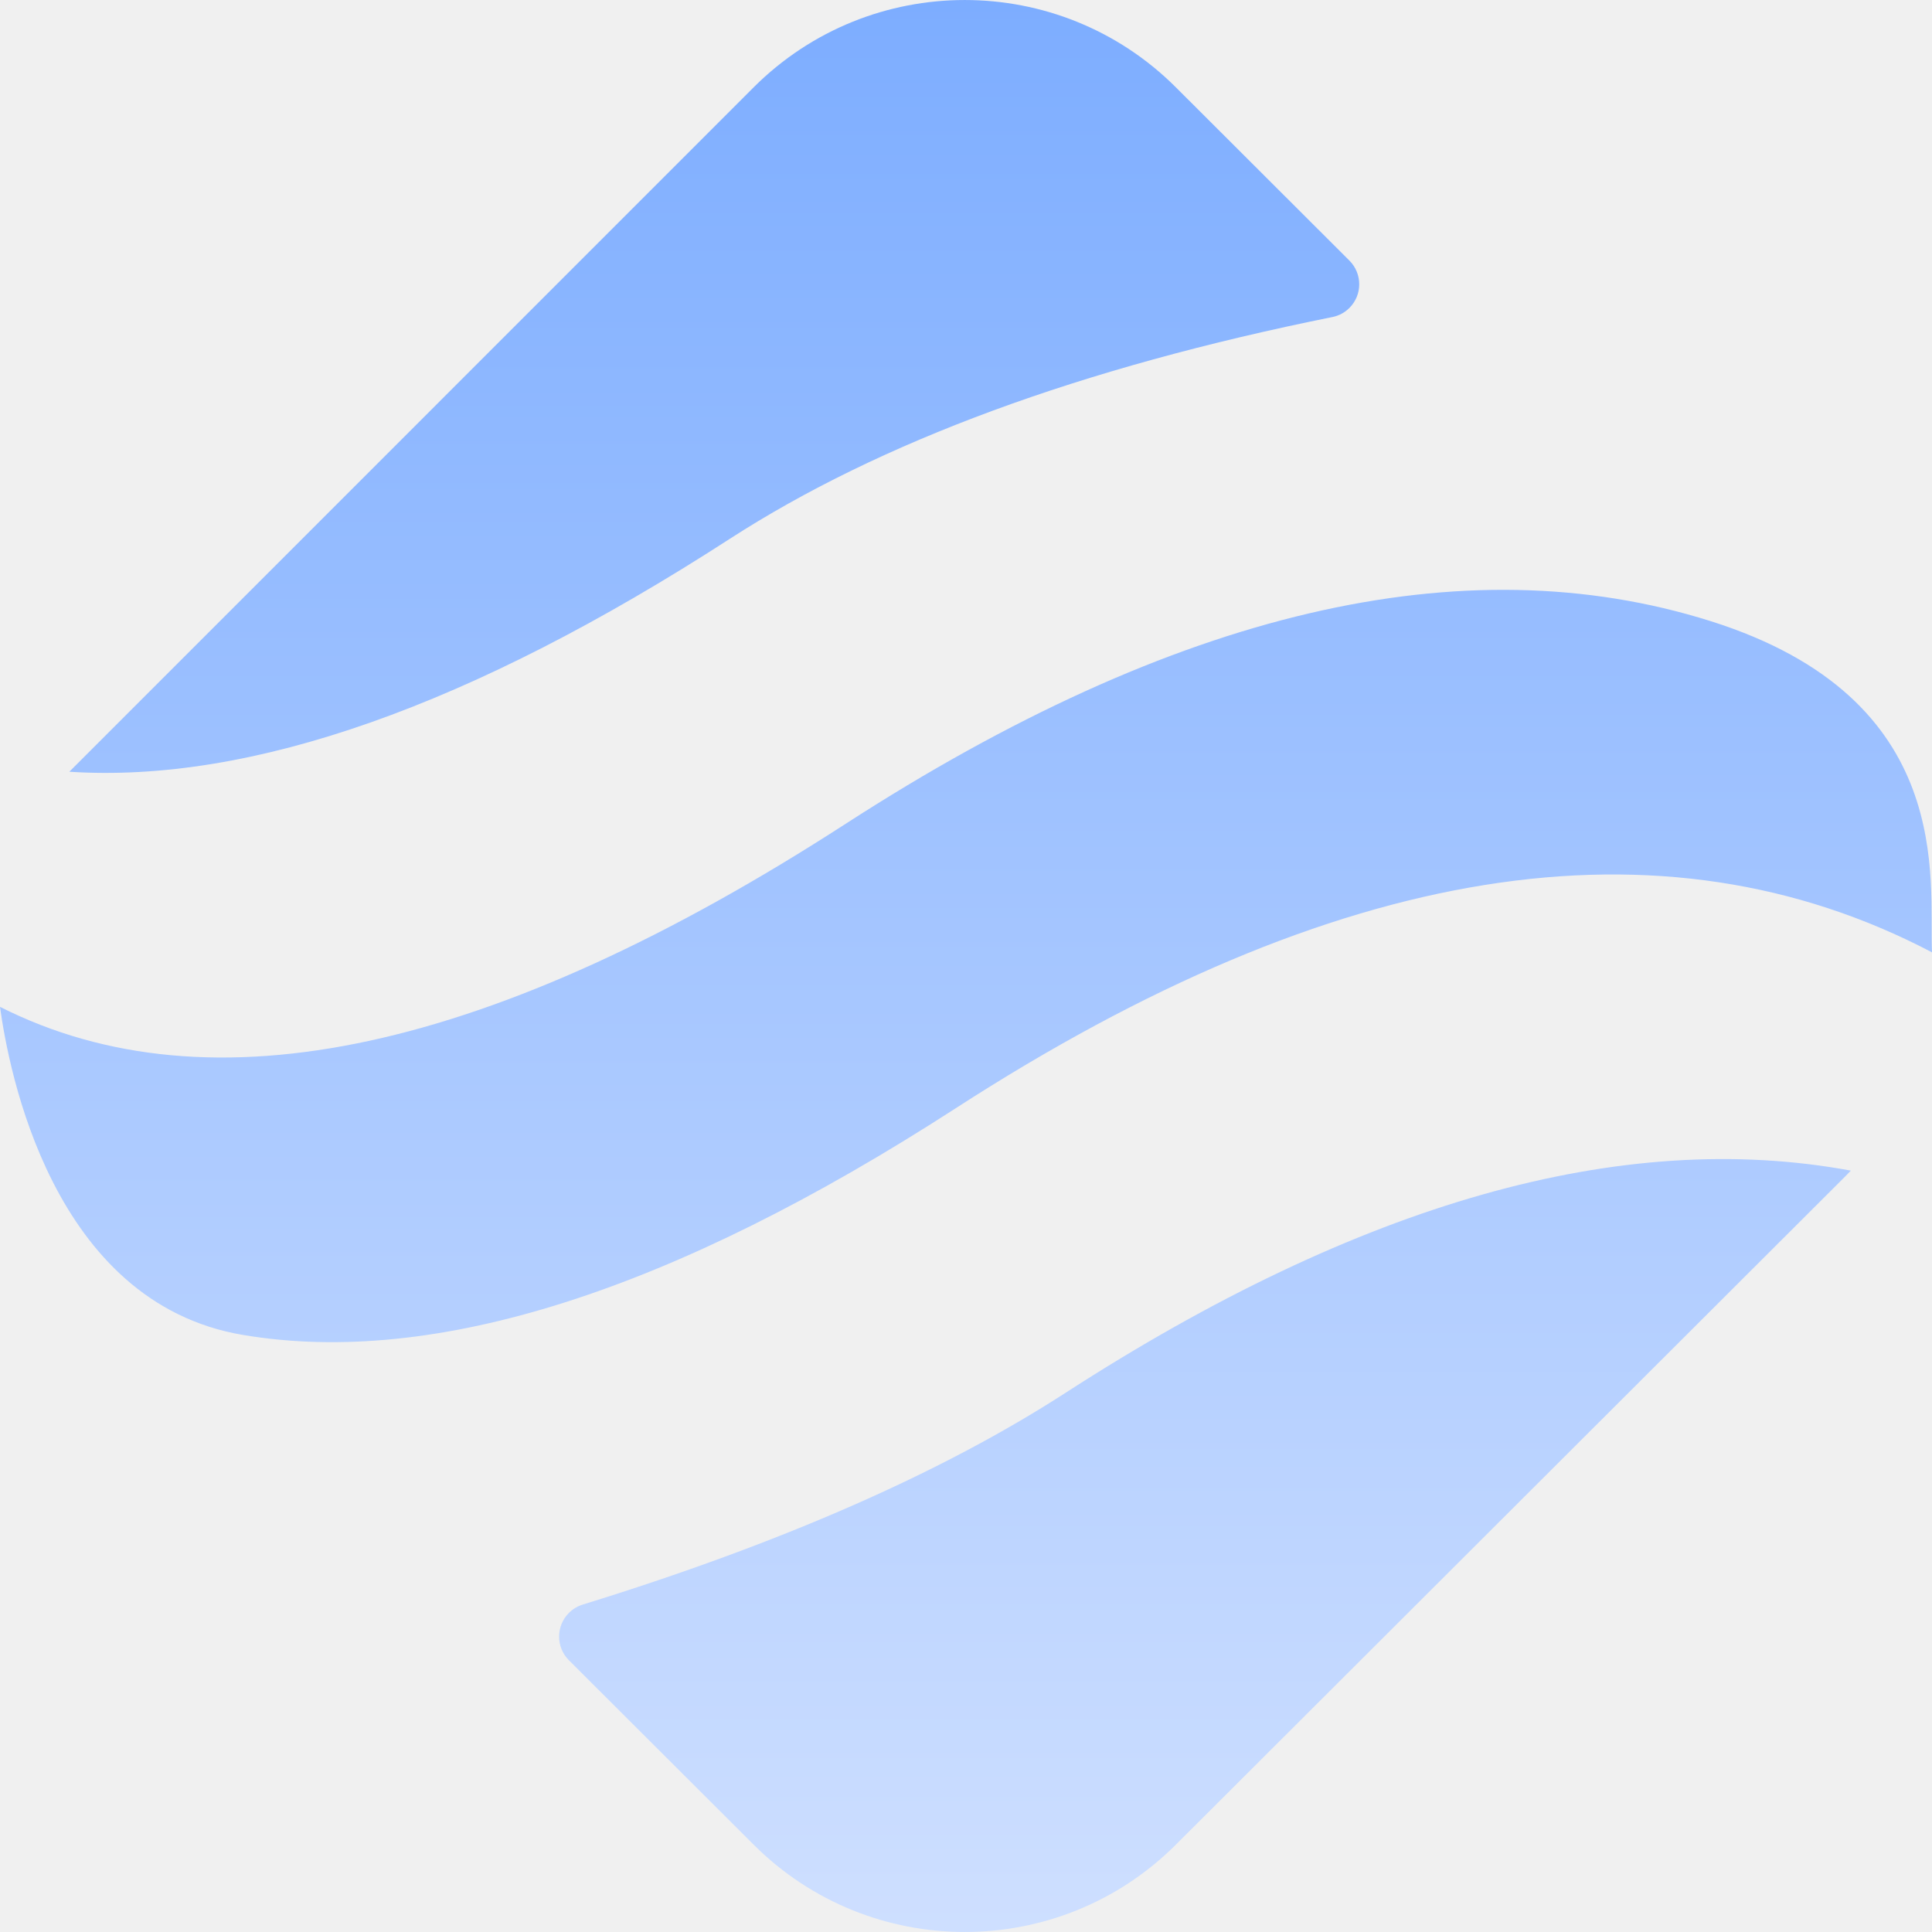
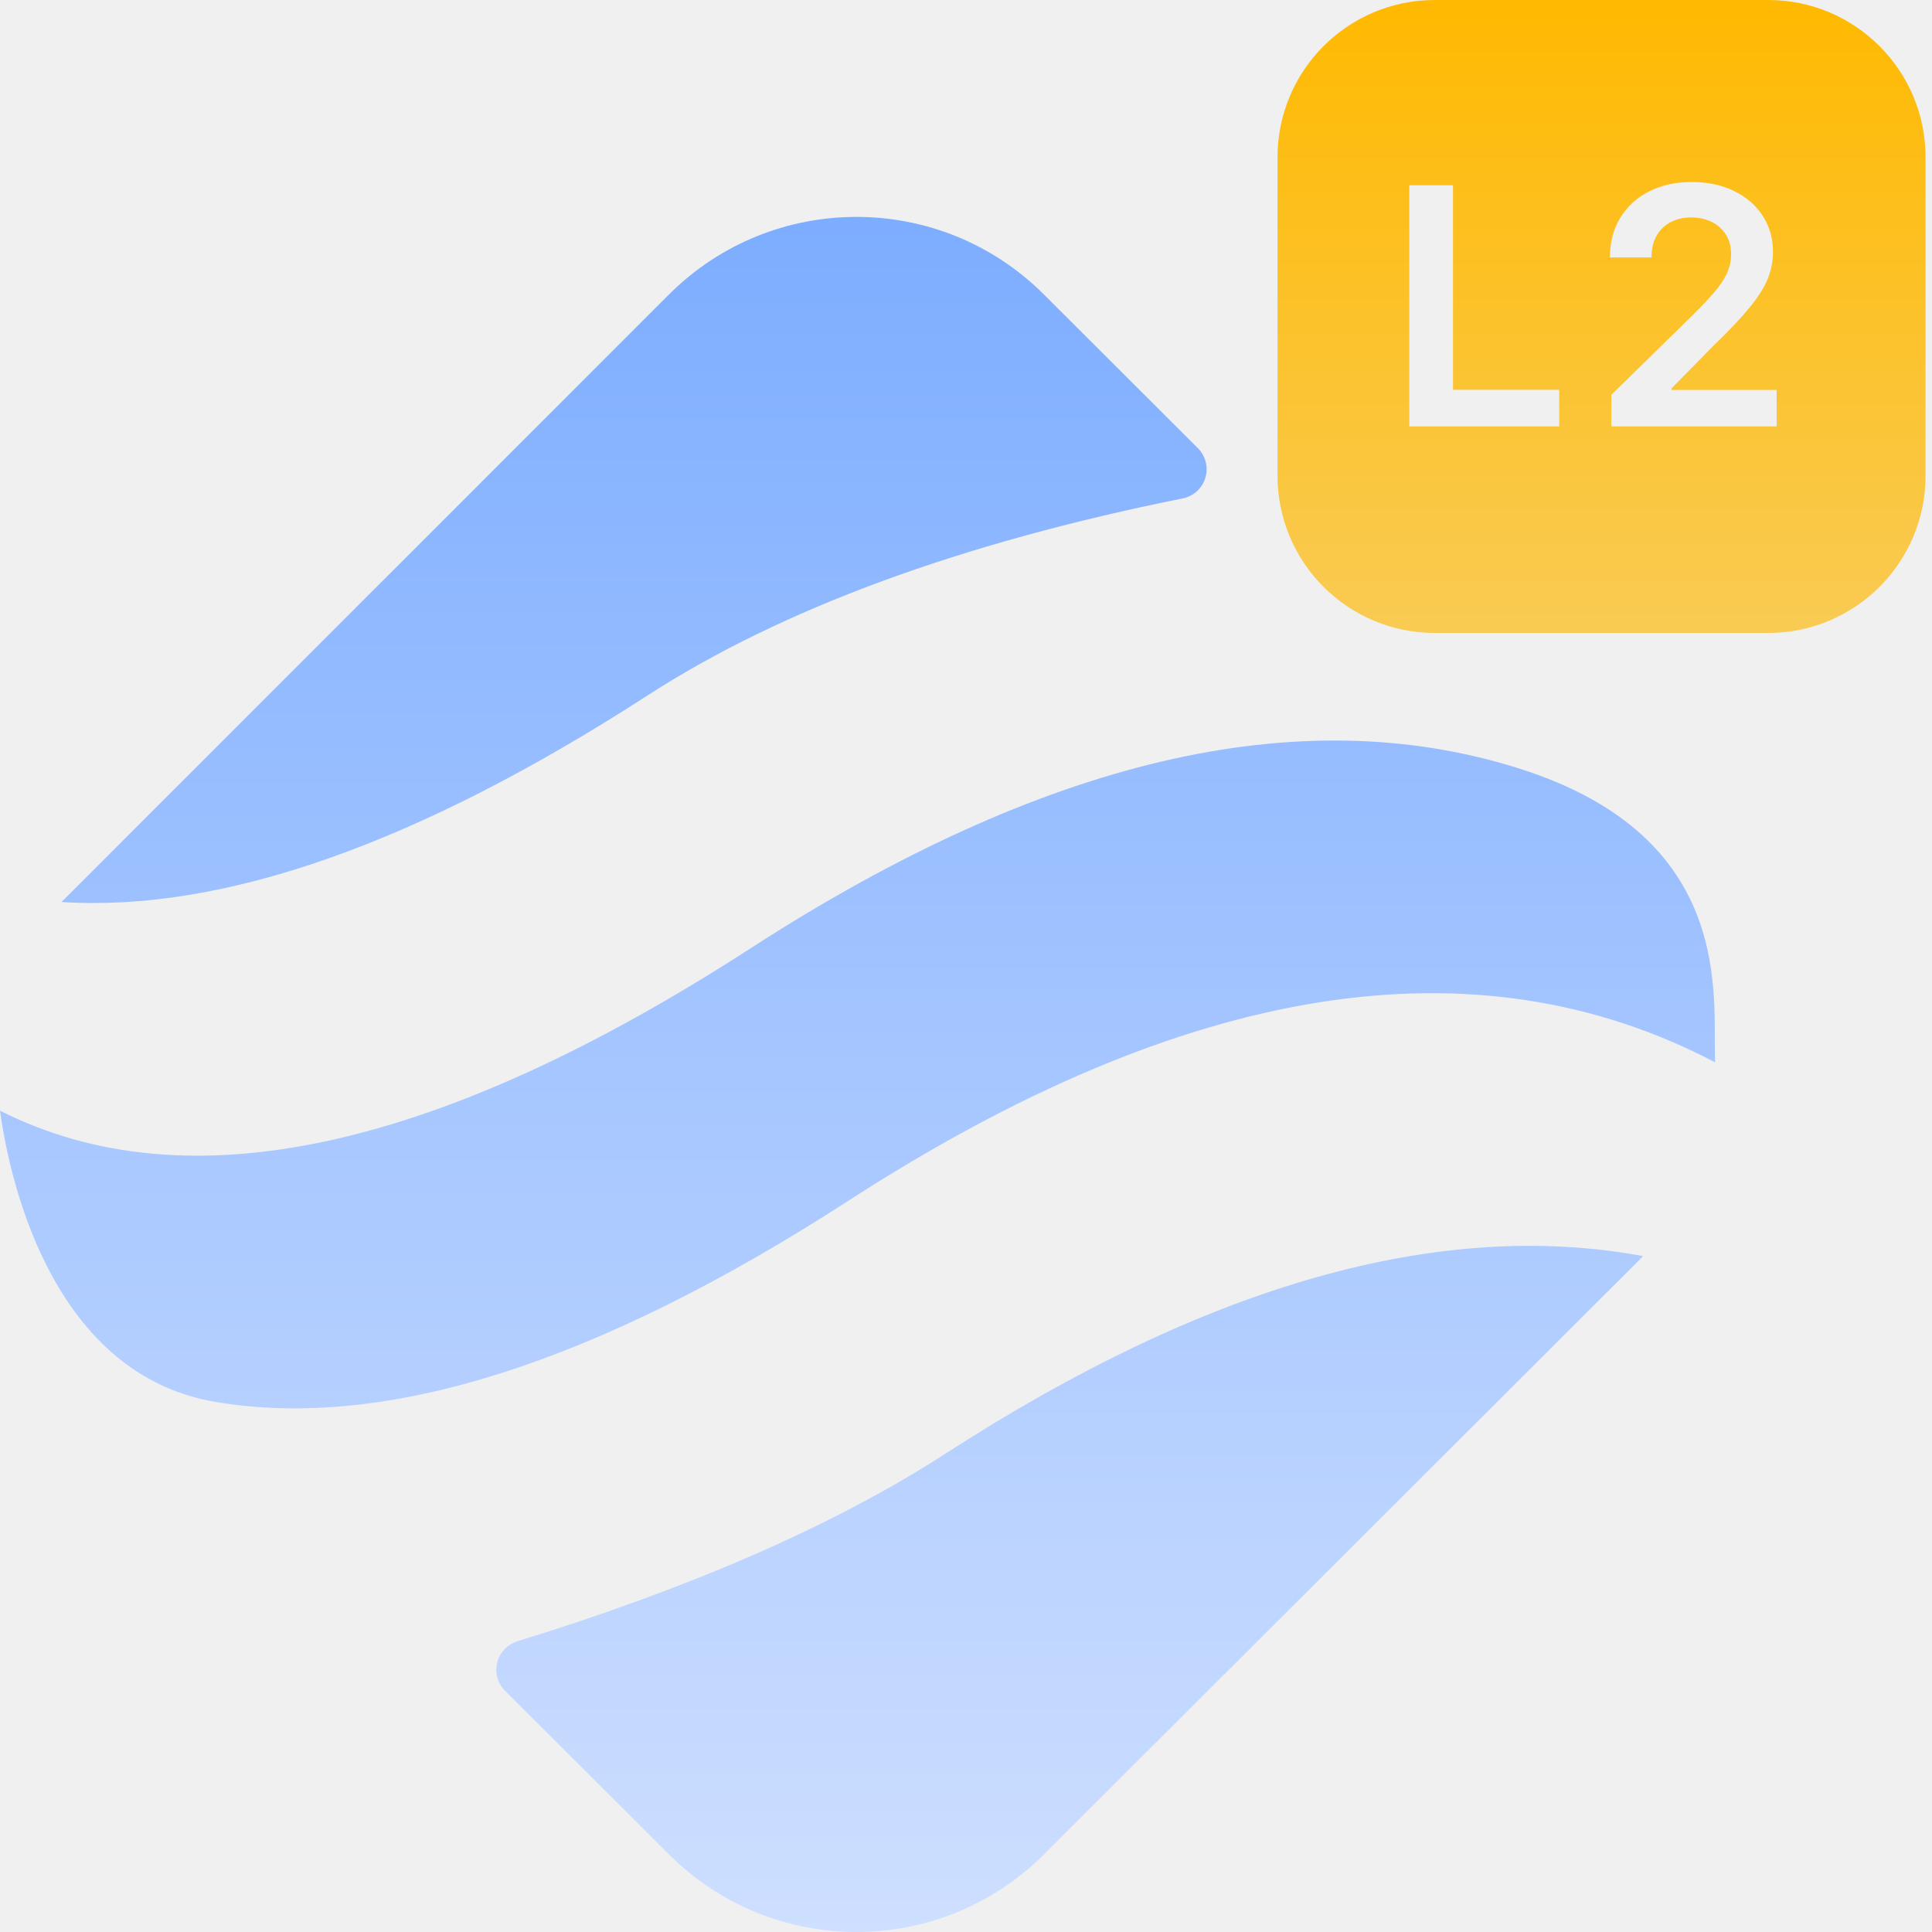
<svg xmlns="http://www.w3.org/2000/svg" width="42" height="42" viewBox="0 0 42 42" fill="none">
  <g clip-path="url(#clip0_365_1032)">
-     <path d="M40.235 25.448L40.182 25.504C40.157 25.53 40.132 25.555 40.107 25.581L25.561 40.103C23.027 42.632 18.919 42.632 16.385 40.103L12.368 36.093C12.084 35.809 12.083 35.349 12.367 35.064C12.45 34.981 12.552 34.919 12.665 34.883C16.97 33.554 20.469 32.02 23.16 30.281C29.569 26.139 35.261 24.528 40.235 25.448ZM37.185 13.502C42.556 15.195 41.929 19.145 42 20.703C36.119 17.619 29.043 18.749 20.774 24.094C14.61 28.077 9.447 29.72 5.285 29.021C1.122 28.322 0.186 23.239 0 21.888C4.574 24.2 10.703 22.873 18.388 17.906C25.549 13.278 31.815 11.81 37.185 13.502ZM25.561 1.897L29.335 5.665C29.619 5.949 29.62 6.409 29.336 6.693C29.235 6.795 29.106 6.864 28.966 6.892C23.502 7.993 19.132 9.602 15.857 11.719C10.244 15.347 5.461 17.033 1.507 16.777L1.508 16.776L16.385 1.897C18.919 -0.632 23.027 -0.632 25.561 1.897Z" fill="url(#paint0_linear_365_1032)" />
+     <path d="M35.718 27.306L35.671 27.356C35.649 27.379 35.626 27.401 35.604 27.424L22.691 40.316C20.442 42.561 16.795 42.561 14.546 40.316L10.98 36.756C10.727 36.504 10.726 36.095 10.978 35.843C11.052 35.769 11.143 35.714 11.243 35.682C15.065 34.502 18.171 33.141 20.56 31.597C26.249 27.92 31.302 26.49 35.718 27.306ZM33.011 16.702C37.778 18.204 37.222 21.711 37.285 23.094C32.064 20.356 25.783 21.359 18.442 26.104C12.97 29.64 8.387 31.098 4.692 30.478C0.996 29.858 0.165 25.345 0 24.145C4.06 26.198 9.502 25.02 16.324 20.611C22.681 16.503 28.243 15.199 33.011 16.702ZM22.691 6.399L26.042 9.744C26.294 9.996 26.295 10.405 26.043 10.657C25.953 10.747 25.838 10.809 25.714 10.834C20.863 11.811 16.985 13.239 14.077 15.118C9.094 18.339 4.848 19.835 1.338 19.609L1.338 19.608L14.546 6.399C16.795 4.154 20.442 4.154 22.691 6.399Z" fill="url(#paint0_linear_365_1032)" />
+     <path fill-rule="evenodd" clip-rule="evenodd" d="M31.192 0C29.303 0 27.772 1.531 27.772 3.42V10.341C27.772 12.229 29.303 13.76 31.192 13.76H38.44C40.329 13.76 41.86 12.229 41.86 10.341V3.42C41.86 1.531 40.329 0 38.44 0H31.192ZM30.637 4.028V9.27H33.896V8.474H31.587V4.028H30.637ZM35.029 8.584V9.27H38.623V8.477H36.34V8.441L37.243 7.522C37.583 7.195 37.846 6.916 38.034 6.685C38.224 6.455 38.356 6.245 38.431 6.056C38.506 5.866 38.543 5.673 38.543 5.477C38.543 5.184 38.469 4.923 38.321 4.694C38.174 4.465 37.968 4.285 37.701 4.154C37.435 4.022 37.126 3.957 36.775 3.957C36.428 3.957 36.121 4.024 35.853 4.159C35.587 4.294 35.378 4.484 35.226 4.73C35.074 4.975 34.998 5.265 34.998 5.597H35.902C35.902 5.418 35.937 5.264 36.007 5.134C36.079 5.005 36.179 4.905 36.309 4.835C36.439 4.763 36.59 4.727 36.762 4.727C36.929 4.727 37.079 4.76 37.21 4.824C37.341 4.889 37.445 4.981 37.52 5.101C37.595 5.219 37.632 5.36 37.632 5.526C37.632 5.671 37.603 5.807 37.545 5.935C37.487 6.063 37.4 6.196 37.284 6.332C37.168 6.469 37.023 6.625 36.849 6.8L35.029 8.584Z" fill="url(#paint1_linear_365_1032)" />
  </g>
  <defs>
-     <linearGradient id="paint0_linear_365_1032" x1="21" y1="-5.01582e-05" x2="21" y2="42" gradientUnits="userSpaceOnUse">
+     <linearGradient id="paint0_linear_365_1032" x1="18.642" y1="4.715" x2="18.642" y2="42" gradientUnits="userSpaceOnUse">
      <stop stop-color="#7DADFF" />
      <stop offset="1" stop-color="#CEDFFF" />
+     </linearGradient>
+     <linearGradient id="paint1_linear_365_1032" x1="34.816" y1="0" x2="34.816" y2="13.76" gradientUnits="userSpaceOnUse">
+       <stop stop-color="#FFB901" />
+       <stop offset="1" stop-color="#F9CB53" />
    </linearGradient>
    <clipPath id="clip0_365_1032">
      <rect width="42" height="42" fill="white" />
    </clipPath>
  </defs>
</svg>
